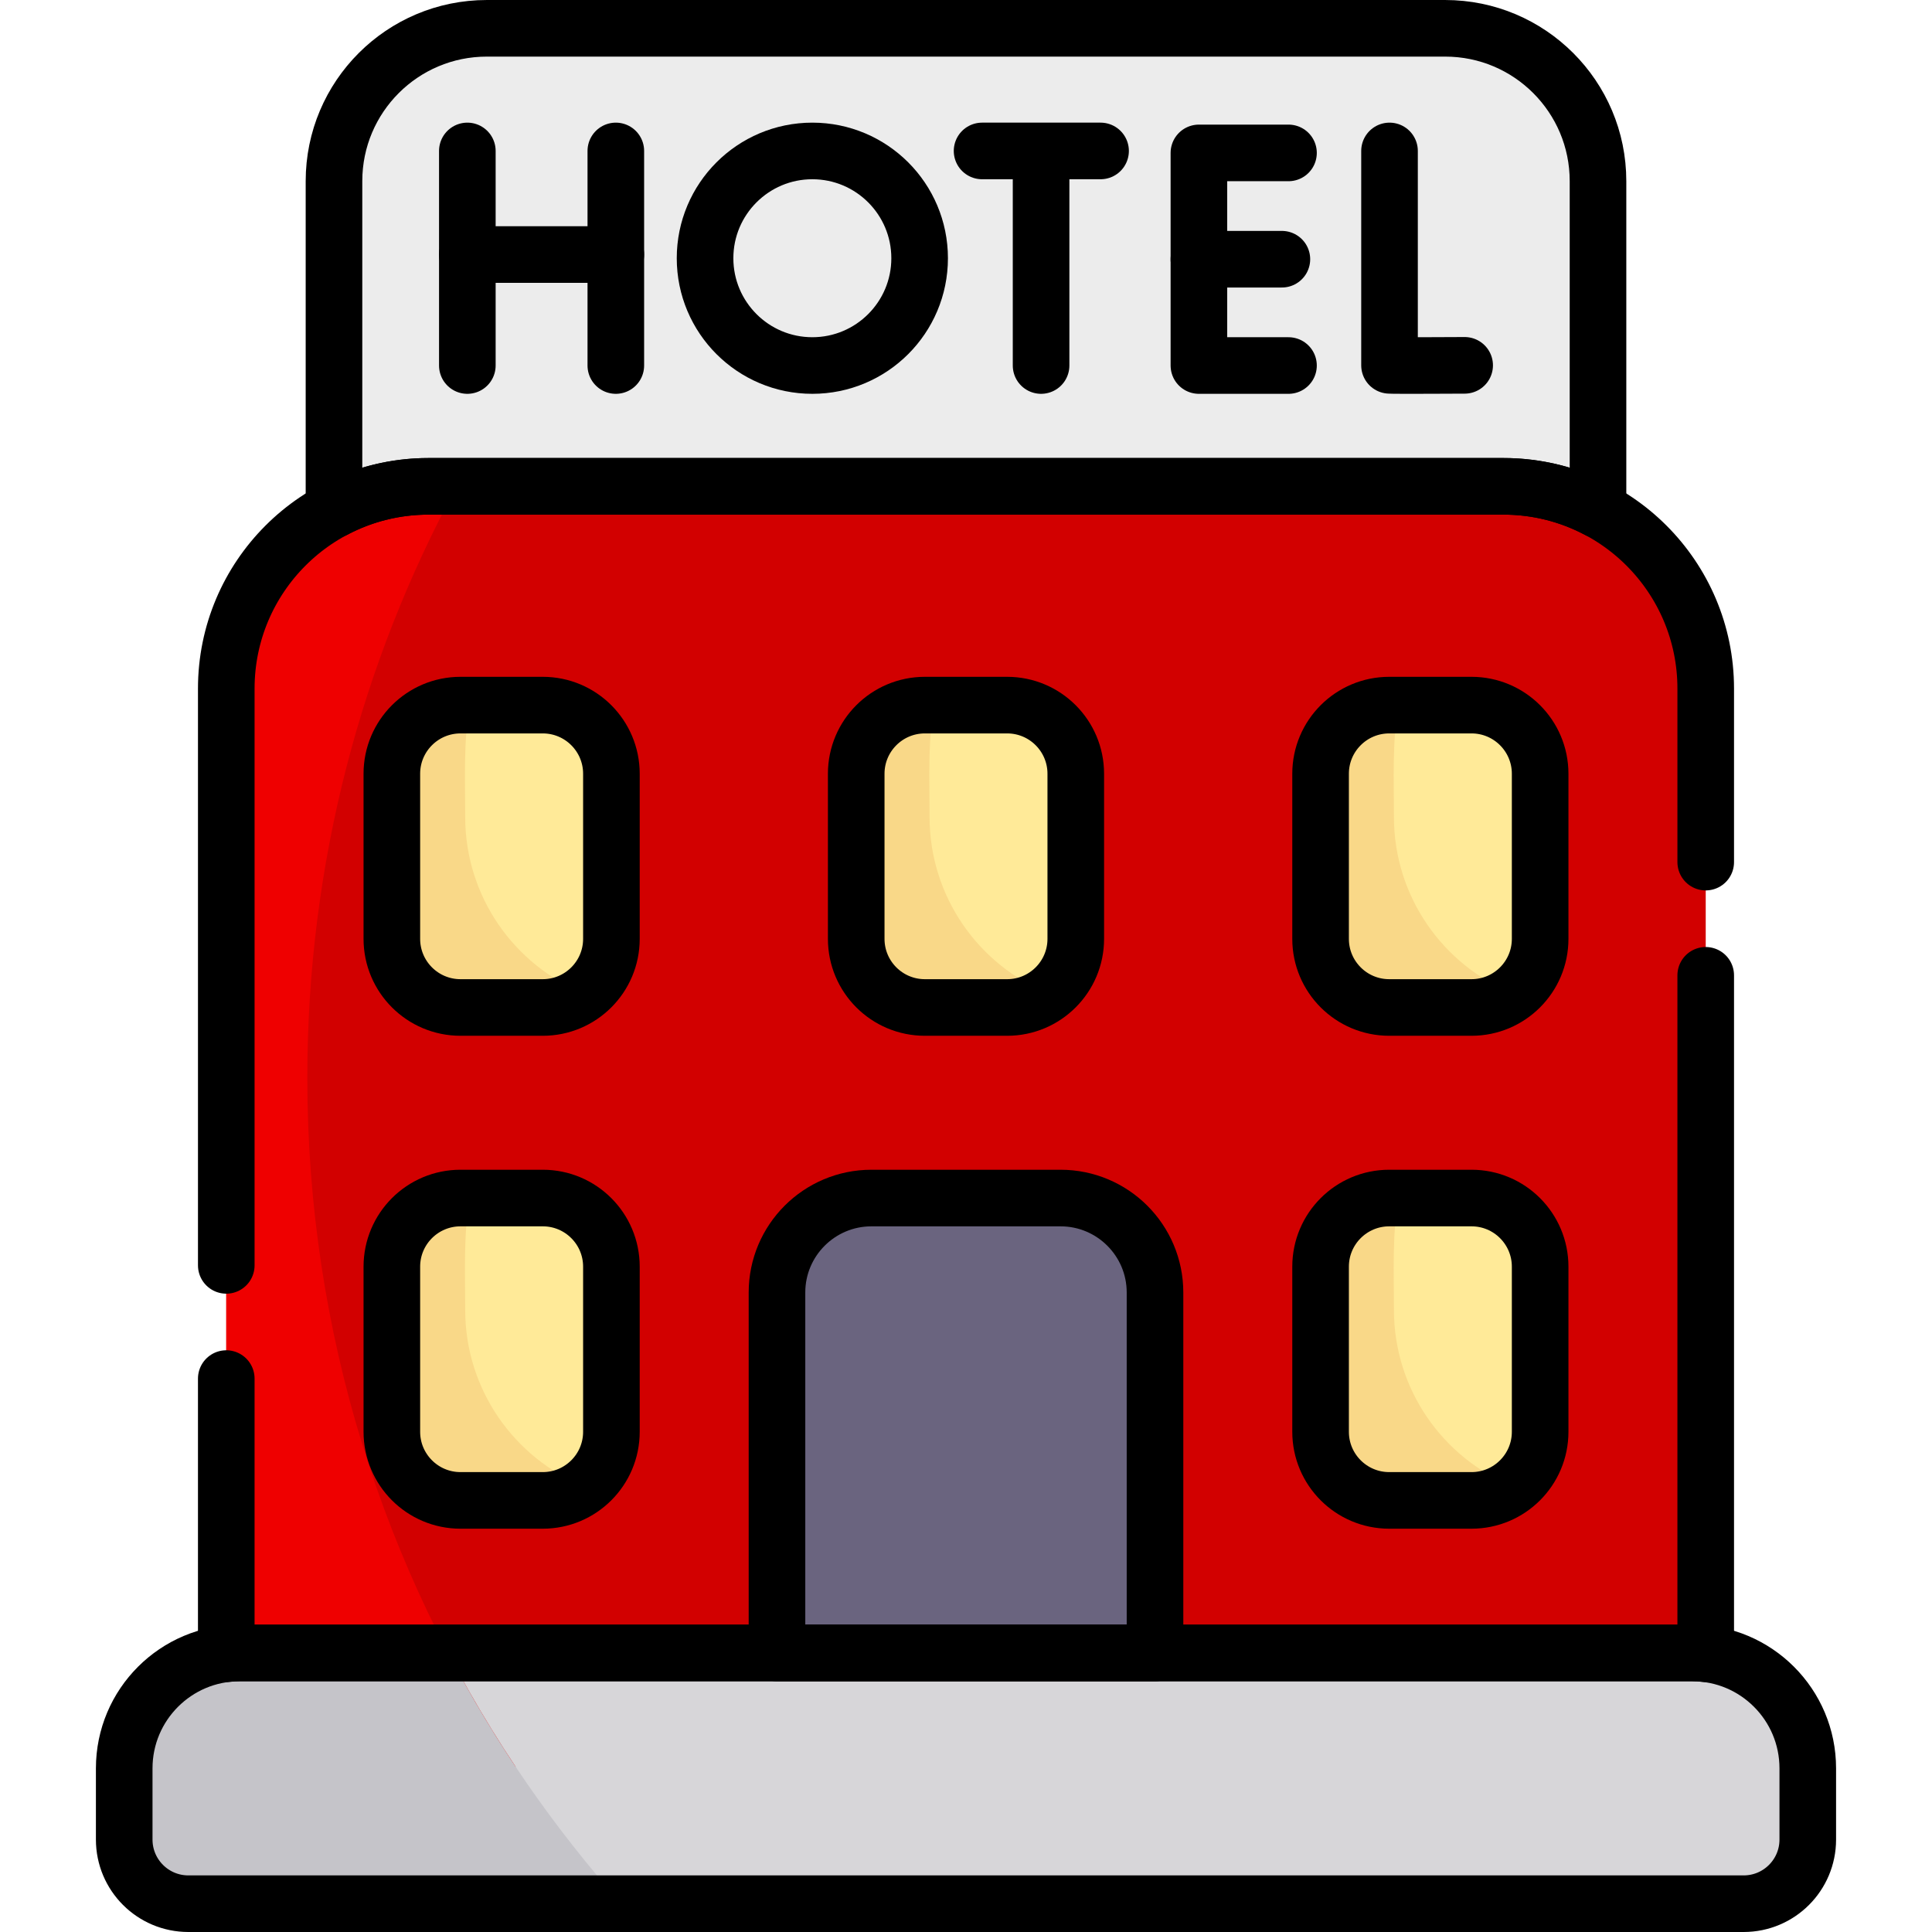
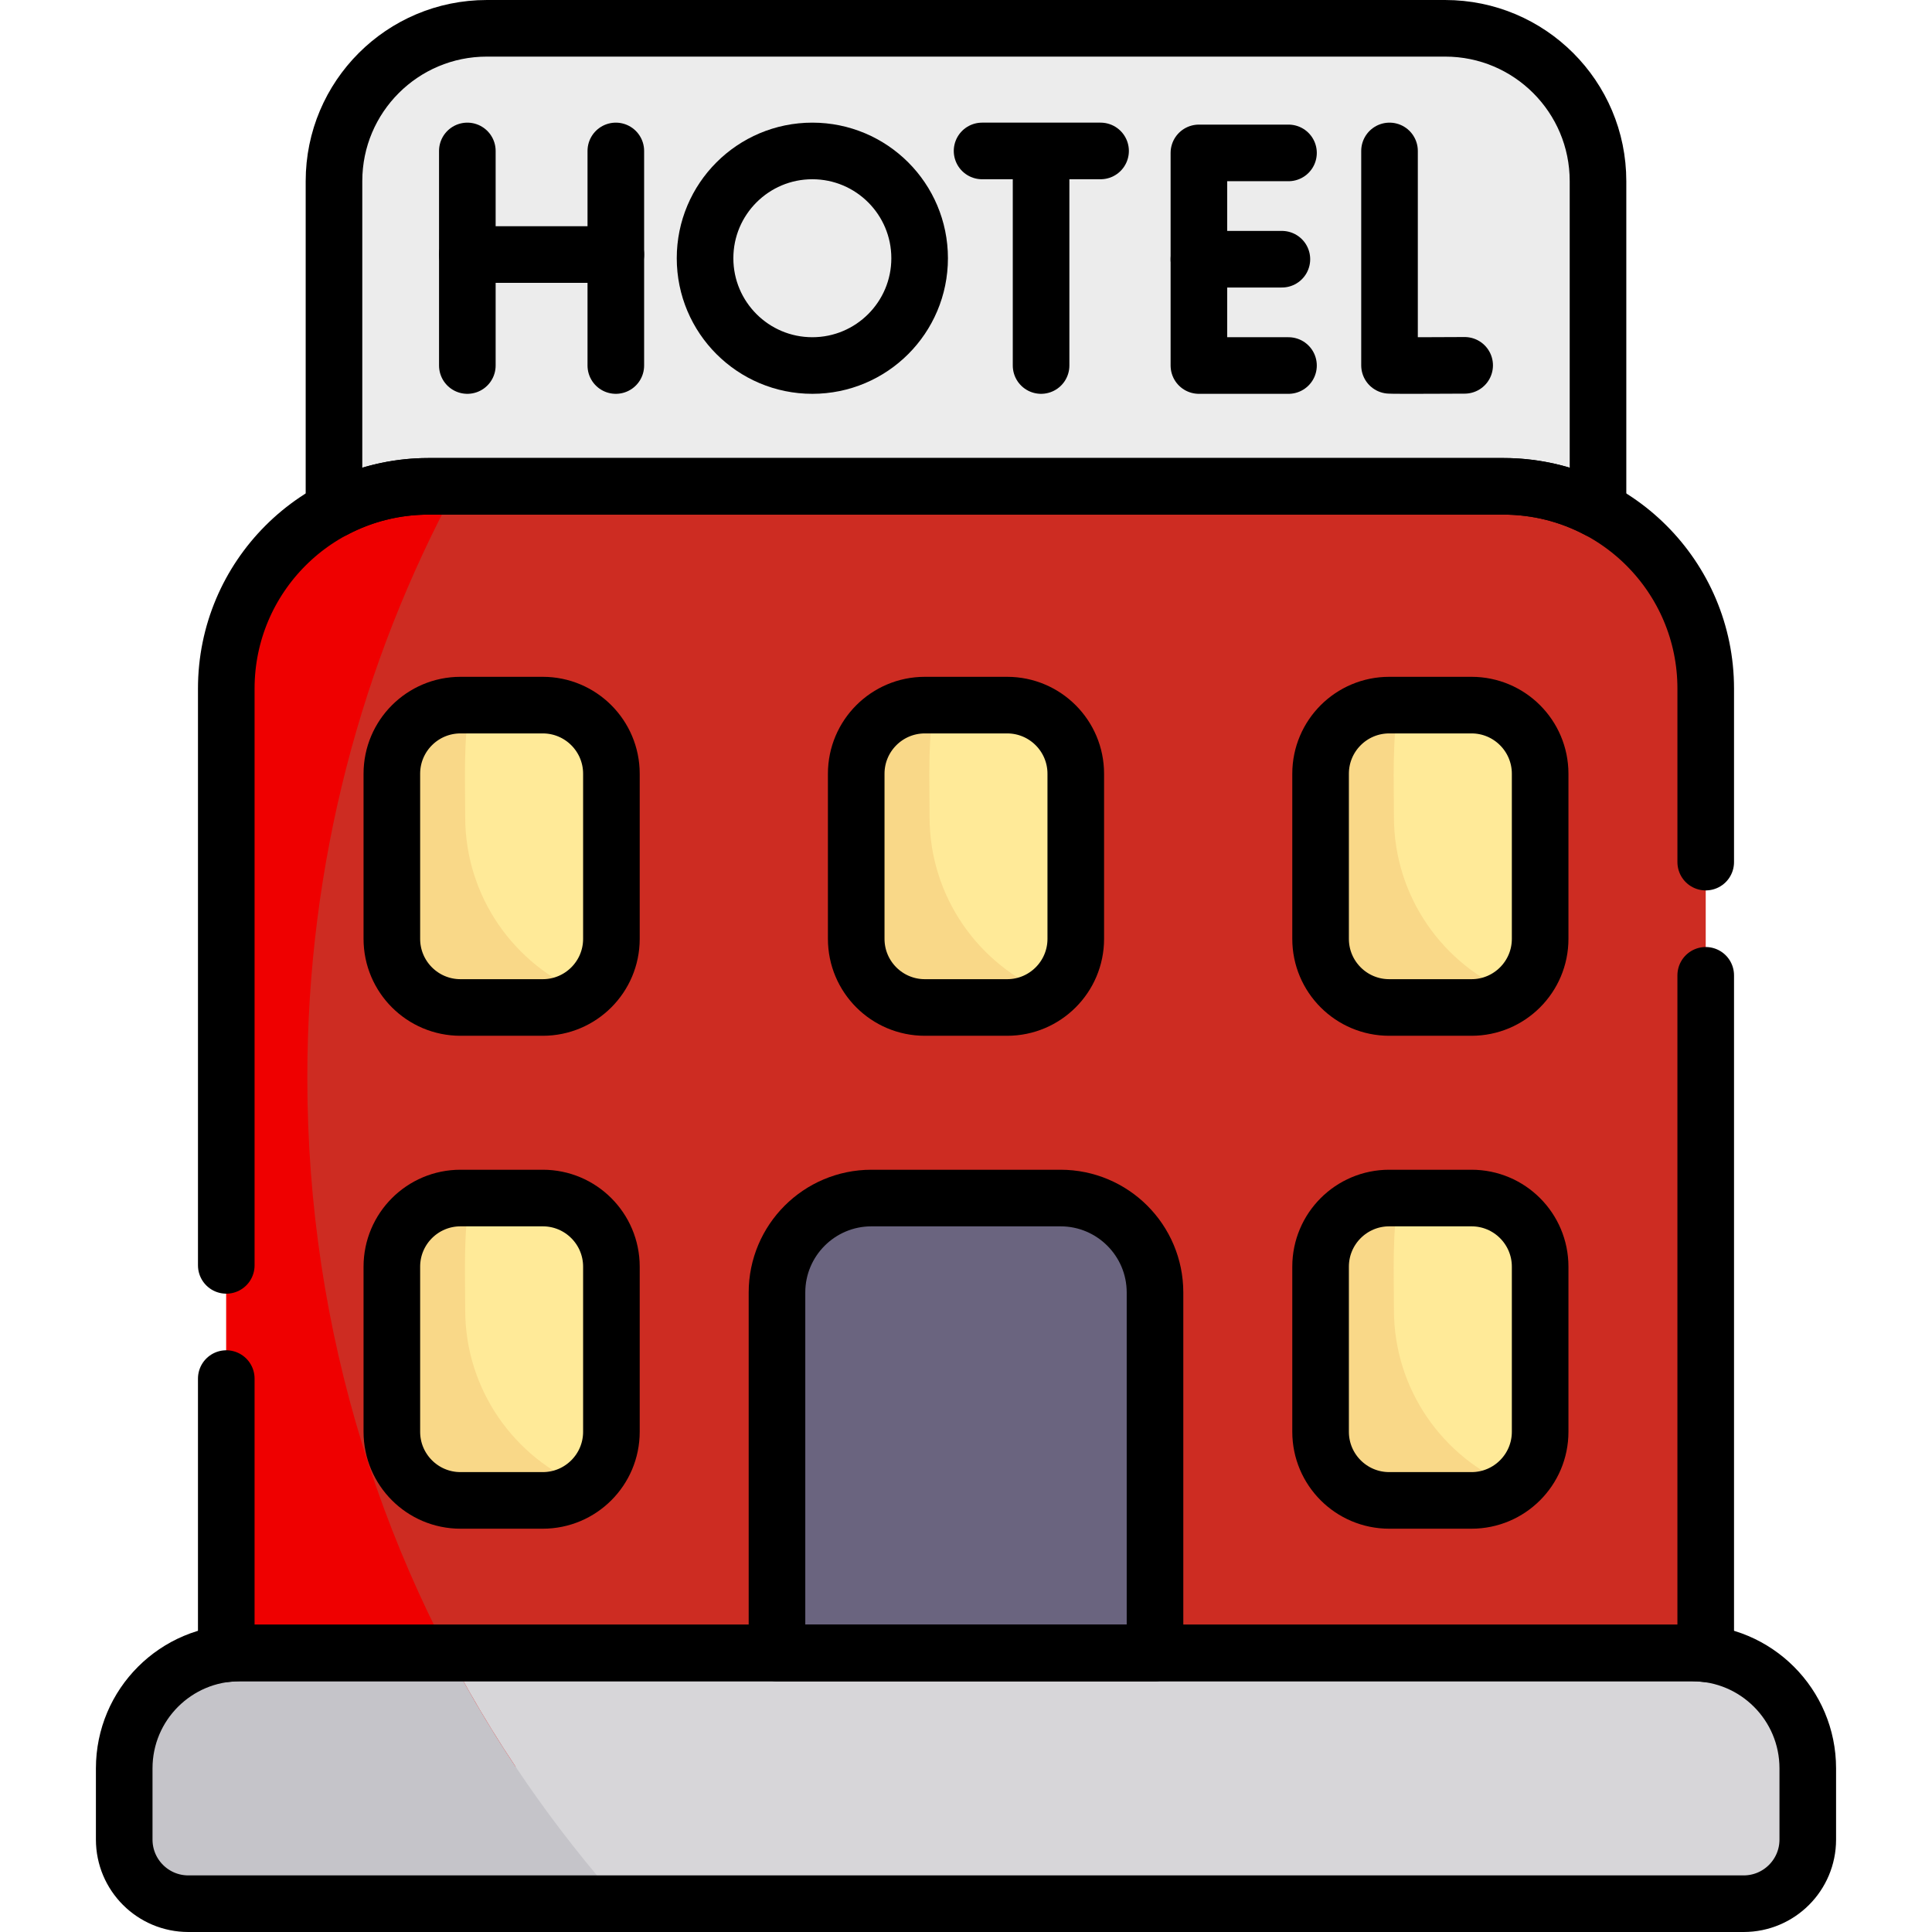
<svg xmlns="http://www.w3.org/2000/svg" version="1.1" width="512" height="512" x="0" y="0" viewBox="0 0 682.667 682.667" style="enable-background:new 0 0 512 512" xml:space="preserve" class="">
  <g>
    <defs>
      <clipPath id="a" clipPathUnits="userSpaceOnUse">
        <path d="M0 512h512V0H0Z" fill="#000000" opacity="1" data-original="#000000" />
      </clipPath>
    </defs>
    <g clip-path="url(#a)" transform="matrix(1.33333 0 0 -1.33333 0 682.667)">
      <path d="M0 0h-253.979c-22.367 0-40.5-18.133-40.5-40.5v-118.937H40.5V-40.5C40.5-18.133 22.368 0 0 0" style="fill-opacity:1;fill-rule:nonzero;stroke:none" transform="translate(382.99 504.5)" fill="#ececec" data-original="#ececec" class="" />
-       <path d="M0 0h-284.859c-29.606 0-53.606-24-53.606-53.605v-285.77H53.606v285.77C53.606-24 29.606 0 0 0" style="fill-opacity:1;fill-rule:nonzero;stroke:none" transform="translate(398.43 383.119)" fill="#d20000" data-original="#ff919e" class="" opacity="1" />
+       <path d="M0 0h-284.859c-29.606 0-53.606-24-53.606-53.605v-285.77H53.606v285.77C53.606-24 29.606 0 0 0" style="fill-opacity:1;fill-rule:nonzero;stroke:none" transform="translate(398.43 383.119)" fill="#cd2c22" data-original="#ff919e" class="" opacity="1" />
      <path d="M0 0h-50.101c-13.829 0-25.04-11.211-25.04-25.04v-125.724H25.04V-25.04C25.04-11.211 13.829 0 0 0" style="fill-opacity:1;fill-rule:nonzero;stroke:none" transform="translate(281.05 194.508)" fill="#6a647f" data-original="#6a647f" />
      <path d="M0 0h-21.809c-10.045 0-18.189-8.143-18.189-18.188v-43.753c0-10.045 8.144-18.188 18.189-18.188H0c10.045 0 18.188 8.143 18.188 18.188v43.753C18.188-8.143 10.045 0 0 0" style="fill-opacity:1;fill-rule:nonzero;stroke:none" transform="translate(143.842 194.508)" fill="#ffea98" data-original="#ffea98" class="" />
      <path d="M0 0h-21.809c-10.045 0-18.189-8.143-18.189-18.188V-61.94c0-10.046 8.144-18.189 18.189-18.189H0c10.045 0 18.188 8.143 18.188 18.189v43.752C18.188-8.143 10.045 0 0 0" style="fill-opacity:1;fill-rule:nonzero;stroke:none" transform="translate(143.842 325.137)" fill="#ffea98" data-original="#ffea98" class="" />
      <path d="M0 0h-21.809c-10.045 0-18.188-8.143-18.188-18.188V-61.94c0-10.046 8.143-18.189 18.188-18.189H0c10.045 0 18.189 8.143 18.189 18.189v43.752C18.189-8.143 10.045 0 0 0" style="fill-opacity:1;fill-rule:nonzero;stroke:none" transform="translate(266.904 325.137)" fill="#ffea98" data-original="#ffea98" class="" />
      <path d="M0 0h21.809c10.045 0 18.189-8.143 18.189-18.188v-43.753c0-10.045-8.144-18.188-18.189-18.188H0c-10.045 0-18.188 8.143-18.188 18.188v43.753C-18.188-8.143-10.045 0 0 0" style="fill-opacity:1;fill-rule:nonzero;stroke:none" transform="translate(368.158 194.508)" fill="#ffea98" data-original="#ffea98" class="" />
      <path d="M0 0h21.809c10.045 0 18.189-8.143 18.189-18.188V-61.94c0-10.046-8.144-18.189-18.189-18.189H0c-10.045 0-18.188 8.143-18.188 18.189v43.752C-18.188-8.143-10.045 0 0 0" style="fill-opacity:1;fill-rule:nonzero;stroke:none" transform="translate(368.158 325.137)" fill="#ffea98" data-original="#ffea98" class="" />
      <path d="M0 0h-384.994c-16.891 0-30.585-13.693-30.585-30.584V-49.45c0-9.387 7.611-16.997 16.998-16.997H13.587c9.388 0 16.997 7.61 16.997 16.997v18.866C30.584-13.693 16.891 0 0 0" style="fill-opacity:1;fill-rule:nonzero;stroke:none" transform="translate(448.497 73.947)" fill="#d7d6d9" data-original="#d7d6d9" />
      <path d="M0 0c0 56.739 14.345 110.125 39.602 156.737h-7.474c-29.606 0-53.606-24-53.606-53.605v-285.769h76.709C20.349-130.362 0-67.561 0 0" style="fill-opacity:1;fill-rule:nonzero;stroke:none" transform="translate(81.442 226.381)" fill="#ef0000" data-original="#ff737d" class="" opacity="1" />
      <path d="M0 0h-55.27c-16.891 0-30.584-13.693-30.584-30.584V-49.45c0-9.387 7.609-16.997 16.997-16.997H45.907A330.2 330.2 0 0 0 0 0" style="fill-opacity:1;fill-rule:nonzero;stroke:none" transform="translate(118.773 73.947)" fill="#c5c4c9" data-original="#c5c4c9" />
      <path d="M0 0c0 9.833-.5 20.25 1.237 29.621H-1.25c-10.045 0-18.188-8.143-18.188-18.189V-32.32c0-10.045 8.143-18.189 18.188-18.189h21.81a18.08 18.08 0 0 1 10.966 3.703C13.041-39.302 0-21.179 0 0" style="fill-opacity:1;fill-rule:nonzero;stroke:none" transform="translate(123.282 295.517)" fill="#f9d888" data-original="#f9d888" class="" />
      <path d="M0 0c0 9.833-.5 20.25 1.237 29.621H-1.25c-10.045 0-18.188-8.143-18.188-18.189V-32.32c0-10.045 8.143-18.189 18.188-18.189h21.809c4.125 0 7.916 1.389 10.966 3.703C13.041-39.302 0-21.179 0 0" style="fill-opacity:1;fill-rule:nonzero;stroke:none" transform="translate(246.345 295.517)" fill="#f9d888" data-original="#f9d888" class="" />
      <path d="M0 0c0 9.833-.5 20.25 1.237 29.621H-1.25c-10.045 0-18.188-8.143-18.188-18.189V-32.32c0-10.045 8.143-18.189 18.188-18.189h21.809c4.125 0 7.915 1.389 10.966 3.703C13.041-39.302 0-21.179 0 0" style="fill-opacity:1;fill-rule:nonzero;stroke:none" transform="translate(369.408 295.517)" fill="#f9d888" data-original="#f9d888" class="" />
      <path d="M0 0c0 9.833-.5 20.25 1.237 29.621H-1.25c-10.045 0-18.188-8.143-18.188-18.189V-32.32c0-10.045 8.143-18.189 18.188-18.189h21.81a18.08 18.08 0 0 1 10.966 3.703C13.041-39.302 0-21.179 0 0" style="fill-opacity:1;fill-rule:nonzero;stroke:none" transform="translate(123.282 164.888)" fill="#f9d888" data-original="#f9d888" class="" />
      <path d="M0 0c0 9.833-.5 20.25 1.237 29.621H-1.25c-10.045 0-18.188-8.143-18.188-18.189V-32.32c0-10.045 8.143-18.189 18.188-18.189h21.809c4.125 0 7.915 1.389 10.966 3.703C13.041-39.302 0-21.179 0 0" style="fill-opacity:1;fill-rule:nonzero;stroke:none" transform="translate(369.408 164.888)" fill="#f9d888" data-original="#f9d888" class="" />
      <path d="M0 0h-21.809c-10.045 0-18.189-8.143-18.189-18.188V-61.94c0-10.046 8.144-18.189 18.189-18.189H0c10.045 0 18.188 8.143 18.188 18.189v43.752C18.188-8.143 10.045 0 0 0Z" style="stroke-width:15;stroke-linecap:round;stroke-linejoin:round;stroke-miterlimit:10;stroke-dasharray:none;stroke-opacity:1" transform="translate(143.842 194.508)" fill="none" stroke="#000000" stroke-width="15" stroke-linecap="round" stroke-linejoin="round" stroke-miterlimit="10" stroke-dasharray="none" stroke-opacity="" data-original="#000000" class="" />
      <path d="M0 0h-21.809c-10.045 0-18.189-8.144-18.189-18.188v-43.753c0-10.045 8.144-18.188 18.189-18.188H0c10.045 0 18.188 8.143 18.188 18.188v43.753C18.188-8.144 10.045 0 0 0Z" style="stroke-width:15;stroke-linecap:round;stroke-linejoin:round;stroke-miterlimit:10;stroke-dasharray:none;stroke-opacity:1" transform="translate(143.842 325.137)" fill="none" stroke="#000000" stroke-width="15" stroke-linecap="round" stroke-linejoin="round" stroke-miterlimit="10" stroke-dasharray="none" stroke-opacity="" data-original="#000000" class="" />
      <path d="M0 0h-21.809c-10.045 0-18.188-8.144-18.188-18.188v-43.753c0-10.045 8.143-18.188 18.188-18.188H0c10.045 0 18.188 8.143 18.188 18.188v43.753C18.188-8.144 10.045 0 0 0Z" style="stroke-width:15;stroke-linecap:round;stroke-linejoin:round;stroke-miterlimit:10;stroke-dasharray:none;stroke-opacity:1" transform="translate(266.904 325.137)" fill="none" stroke="#000000" stroke-width="15" stroke-linecap="round" stroke-linejoin="round" stroke-miterlimit="10" stroke-dasharray="none" stroke-opacity="" data-original="#000000" class="" />
      <path d="M0 0h21.809c10.045 0 18.189-8.143 18.189-18.188V-61.94c0-10.046-8.144-18.189-18.189-18.189H0c-10.045 0-18.188 8.143-18.188 18.189v43.752C-18.188-8.143-10.045 0 0 0Z" style="stroke-width:15;stroke-linecap:round;stroke-linejoin:round;stroke-miterlimit:10;stroke-dasharray:none;stroke-opacity:1" transform="translate(368.158 194.508)" fill="none" stroke="#000000" stroke-width="15" stroke-linecap="round" stroke-linejoin="round" stroke-miterlimit="10" stroke-dasharray="none" stroke-opacity="" data-original="#000000" class="" />
      <path d="M0 0h21.809c10.045 0 18.189-8.144 18.189-18.188v-43.753c0-10.045-8.144-18.188-18.189-18.188H0c-10.045 0-18.188 8.143-18.188 18.188v43.753C-18.188-8.144-10.045 0 0 0Z" style="stroke-width:15;stroke-linecap:round;stroke-linejoin:round;stroke-miterlimit:10;stroke-dasharray:none;stroke-opacity:1" transform="translate(368.158 325.137)" fill="none" stroke="#000000" stroke-width="15" stroke-linecap="round" stroke-linejoin="round" stroke-miterlimit="10" stroke-dasharray="none" stroke-opacity="" data-original="#000000" class="" />
      <path d="M0 0v-56.817c.628-.107 19.912 0 19.912 0" style="stroke-width:15;stroke-linecap:round;stroke-linejoin:round;stroke-miterlimit:10;stroke-dasharray:none;stroke-opacity:1" transform="translate(368.238 472)" fill="none" stroke="#000000" stroke-width="15" stroke-linecap="round" stroke-linejoin="round" stroke-miterlimit="10" stroke-dasharray="none" stroke-opacity="" data-original="#000000" class="" />
      <path d="M0 0v-56.865" style="stroke-width:15;stroke-linecap:round;stroke-linejoin:round;stroke-miterlimit:10;stroke-dasharray:none;stroke-opacity:1" transform="translate(123.85 472)" fill="none" stroke="#000000" stroke-width="15" stroke-linecap="round" stroke-linejoin="round" stroke-miterlimit="10" stroke-dasharray="none" stroke-opacity="" data-original="#000000" class="" />
      <path d="M0 0v-56.865" style="stroke-width:15;stroke-linecap:round;stroke-linejoin:round;stroke-miterlimit:10;stroke-dasharray:none;stroke-opacity:1" transform="translate(163.2 472)" fill="none" stroke="#000000" stroke-width="15" stroke-linecap="round" stroke-linejoin="round" stroke-miterlimit="10" stroke-dasharray="none" stroke-opacity="" data-original="#000000" class="" />
      <path d="M0 0h39.351" style="stroke-width:15;stroke-linecap:round;stroke-linejoin:round;stroke-miterlimit:10;stroke-dasharray:none;stroke-opacity:1" transform="translate(123.85 444.543)" fill="none" stroke="#000000" stroke-width="15" stroke-linecap="round" stroke-linejoin="round" stroke-miterlimit="10" stroke-dasharray="none" stroke-opacity="" data-original="#000000" class="" />
      <path d="M0 0h-23.742v-56.346H0" style="stroke-width:15;stroke-linecap:round;stroke-linejoin:round;stroke-miterlimit:10;stroke-dasharray:none;stroke-opacity:1" transform="translate(341.466 471.48)" fill="none" stroke="#000000" stroke-width="15" stroke-linecap="round" stroke-linejoin="round" stroke-miterlimit="10" stroke-dasharray="none" stroke-opacity="" data-original="#000000" class="" />
      <path d="M0 0h-21.991" style="stroke-width:15;stroke-linecap:round;stroke-linejoin:round;stroke-miterlimit:10;stroke-dasharray:none;stroke-opacity:1" transform="translate(339.715 443.308)" fill="none" stroke="#000000" stroke-width="15" stroke-linecap="round" stroke-linejoin="round" stroke-miterlimit="10" stroke-dasharray="none" stroke-opacity="" data-original="#000000" class="" />
      <path d="M0 0h31.404" style="stroke-width:15;stroke-linecap:round;stroke-linejoin:round;stroke-miterlimit:10;stroke-dasharray:none;stroke-opacity:1" transform="translate(260.26 472)" fill="none" stroke="#000000" stroke-width="15" stroke-linecap="round" stroke-linejoin="round" stroke-miterlimit="10" stroke-dasharray="none" stroke-opacity="" data-original="#000000" class="" />
      <path d="M0 0v-55.049" style="stroke-width:15;stroke-linecap:round;stroke-linejoin:round;stroke-miterlimit:10;stroke-dasharray:none;stroke-opacity:1" transform="translate(275.898 470.184)" fill="none" stroke="#000000" stroke-width="15" stroke-linecap="round" stroke-linejoin="round" stroke-miterlimit="10" stroke-dasharray="none" stroke-opacity="" data-original="#000000" class="" />
      <path d="M0 0c0-15.703-12.73-28.432-28.433-28.432-15.702 0-28.432 12.729-28.432 28.432s12.73 28.433 28.432 28.433C-12.73 28.433 0 15.703 0 0Z" style="stroke-width:15;stroke-linecap:round;stroke-linejoin:round;stroke-miterlimit:10;stroke-dasharray:none;stroke-opacity:1" transform="translate(243.713 443.567)" fill="none" stroke="#000000" stroke-width="15" stroke-linecap="round" stroke-linejoin="round" stroke-miterlimit="10" stroke-dasharray="none" stroke-opacity="" data-original="#000000" class="" />
      <path d="M0 0h284.859c9.055 0 17.58-2.254 25.06-6.218v87.099c0 22.368-18.132 40.5-40.501 40.5H15.44c-22.367 0-40.5-18.132-40.5-40.5V-6.218A53.355 53.355 0 0 0 0 0Z" style="stroke-width:15;stroke-linecap:round;stroke-linejoin:round;stroke-miterlimit:10;stroke-dasharray:none;stroke-opacity:1" transform="translate(113.57 383.119)" fill="none" stroke="#000000" stroke-width="15" stroke-linecap="round" stroke-linejoin="round" stroke-miterlimit="10" stroke-dasharray="none" stroke-opacity="" data-original="#000000" class="" />
      <path d="M0 0v-72.927c1.162.134 2.341.21 3.539.21h384.994a30.85 30.85 0 0 0 3.538-.21v179.795" style="stroke-width:15;stroke-linecap:round;stroke-linejoin:round;stroke-miterlimit:10;stroke-dasharray:none;stroke-opacity:1" transform="translate(59.964 146.664)" fill="none" stroke="#000000" stroke-width="15" stroke-linecap="round" stroke-linejoin="round" stroke-miterlimit="10" stroke-dasharray="none" stroke-opacity="" data-original="#000000" class="" />
      <path d="M0 0v45.981c0 29.605-24 53.605-53.606 53.605h-284.859c-29.606 0-53.606-24-53.606-53.605v-152.849" style="stroke-width:15;stroke-linecap:round;stroke-linejoin:round;stroke-miterlimit:10;stroke-dasharray:none;stroke-opacity:1" transform="translate(452.036 283.532)" fill="none" stroke="#000000" stroke-width="15" stroke-linecap="round" stroke-linejoin="round" stroke-miterlimit="10" stroke-dasharray="none" stroke-opacity="" data-original="#000000" class="" />
      <path d="M0 0v95.521c0 13.83-11.211 25.04-25.04 25.04h-50.101c-13.829 0-25.04-11.21-25.04-25.04V0z" style="stroke-width:15;stroke-linecap:round;stroke-linejoin:round;stroke-miterlimit:10;stroke-dasharray:none;stroke-opacity:1" transform="translate(306.09 73.947)" fill="none" stroke="#000000" stroke-width="15" stroke-linecap="round" stroke-linejoin="round" stroke-miterlimit="10" stroke-dasharray="none" stroke-opacity="" data-original="#000000" class="" />
      <path d="M0 0h-384.994c-16.891 0-30.585-13.693-30.585-30.584V-49.45c0-9.387 7.61-16.997 16.998-16.997H13.587c9.388 0 16.997 7.61 16.997 16.997v18.866C30.584-13.693 16.891 0 0 0Z" style="stroke-width:15;stroke-linecap:round;stroke-linejoin:round;stroke-miterlimit:10;stroke-dasharray:none;stroke-opacity:1" transform="translate(448.497 73.947)" fill="none" stroke="#000000" stroke-width="15" stroke-linecap="round" stroke-linejoin="round" stroke-miterlimit="10" stroke-dasharray="none" stroke-opacity="" data-original="#000000" class="" />
    </g>
  </g>
</svg>
